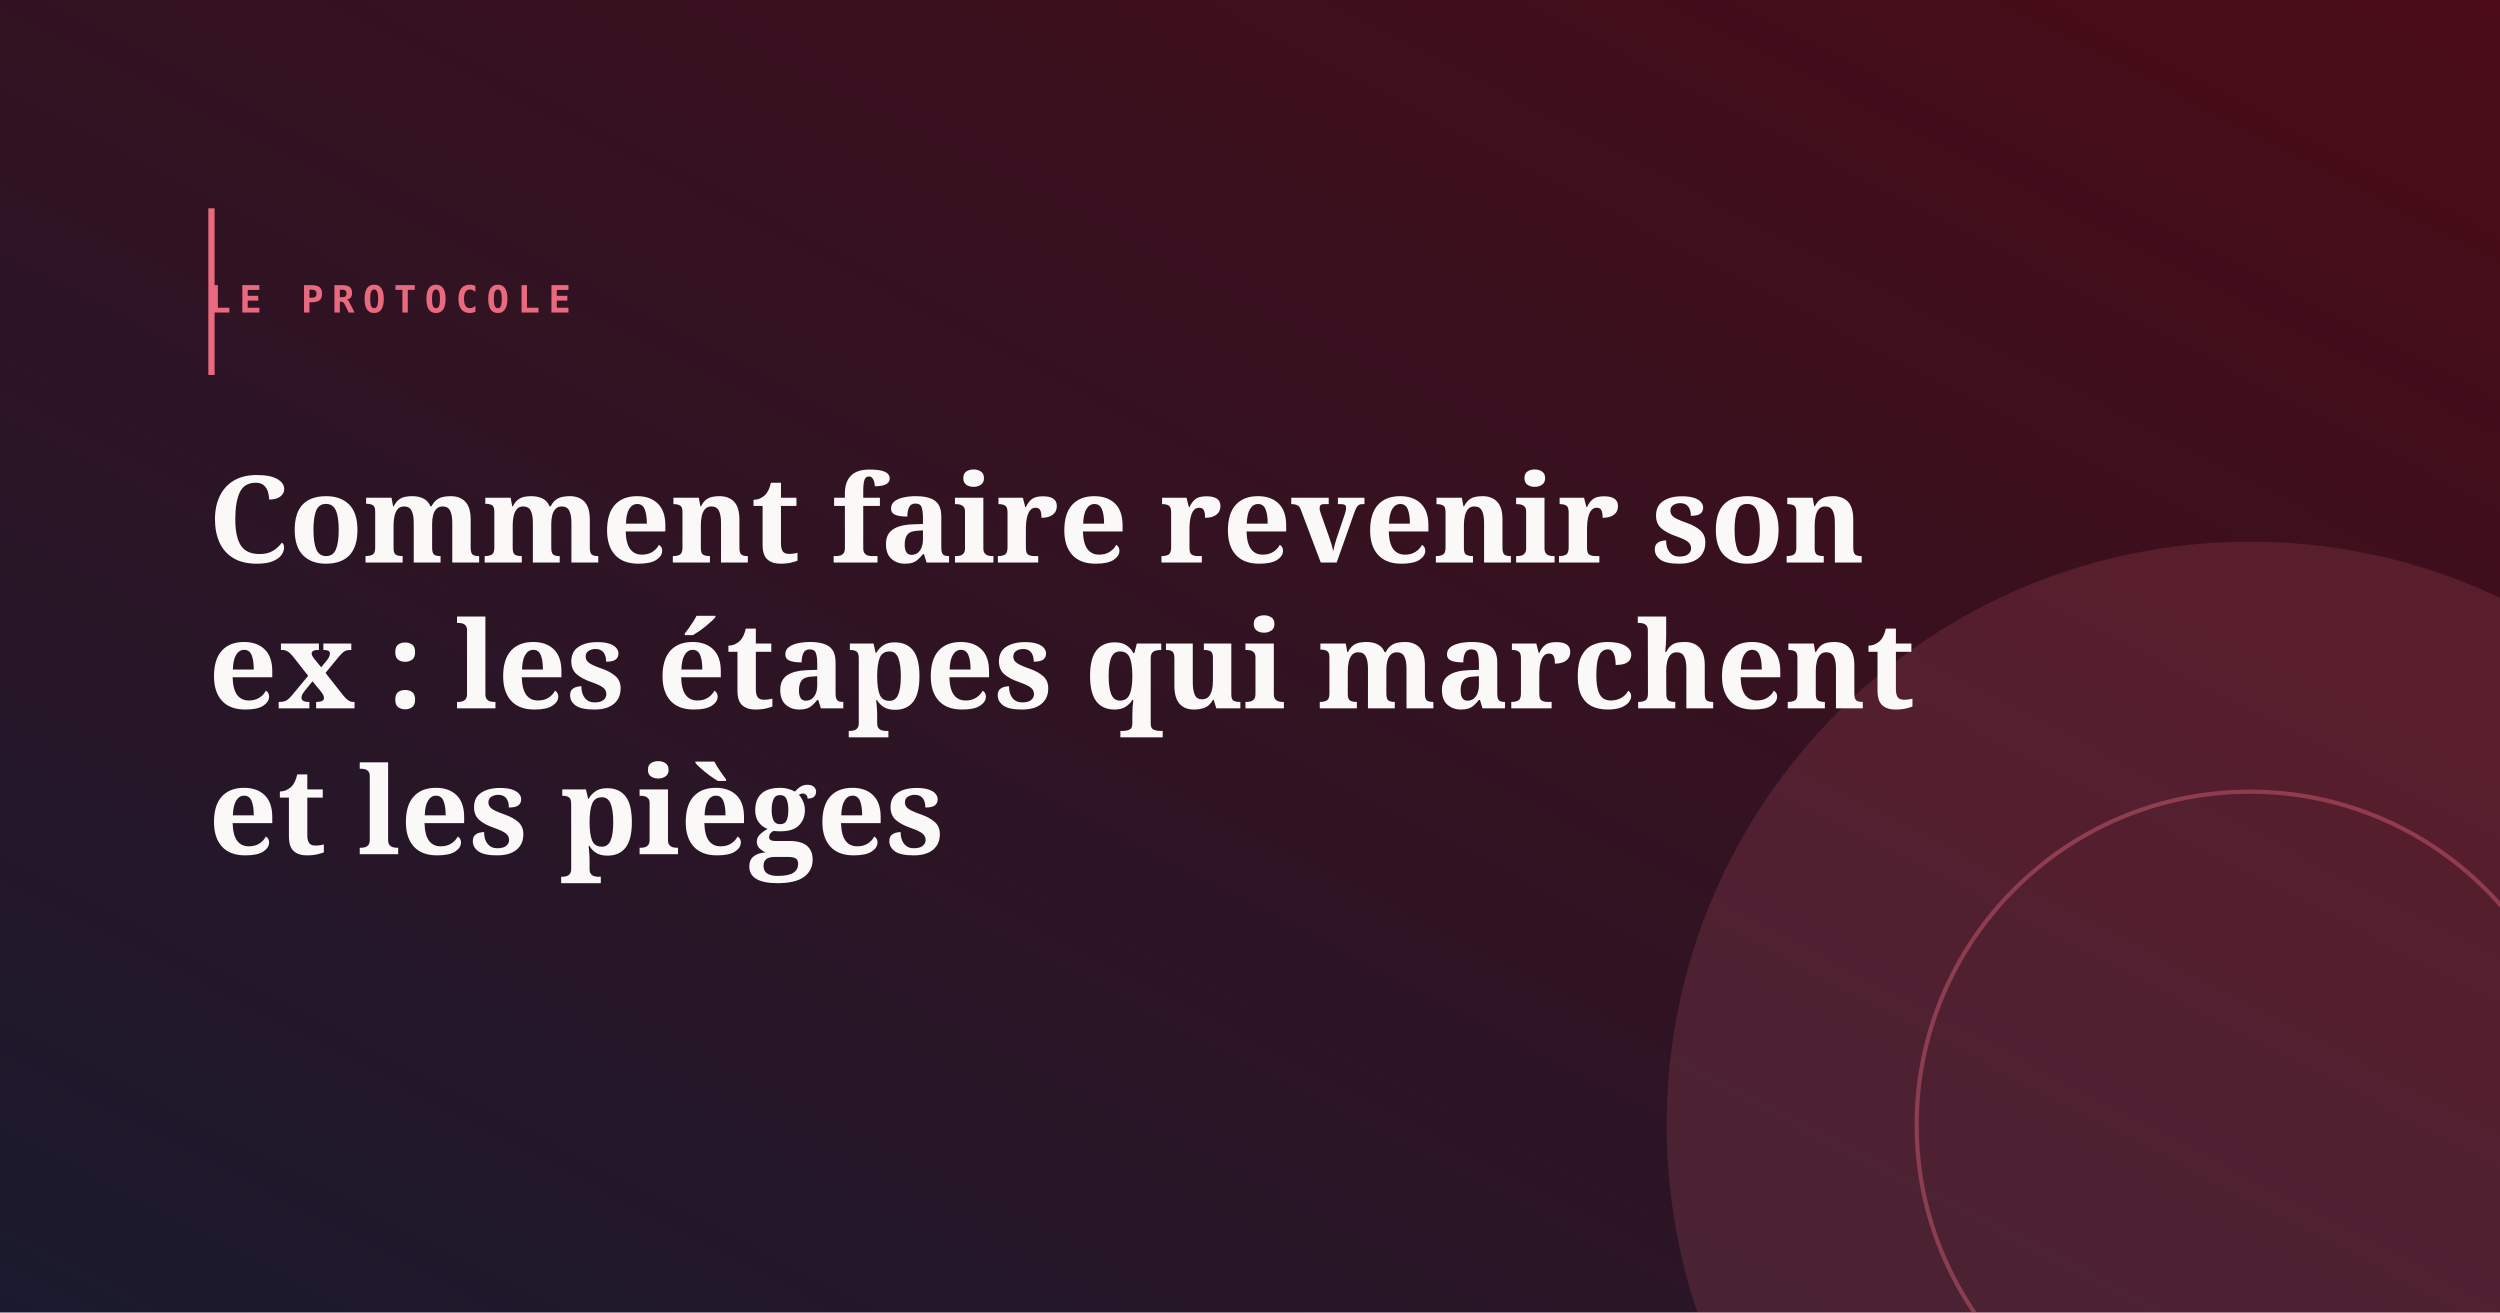
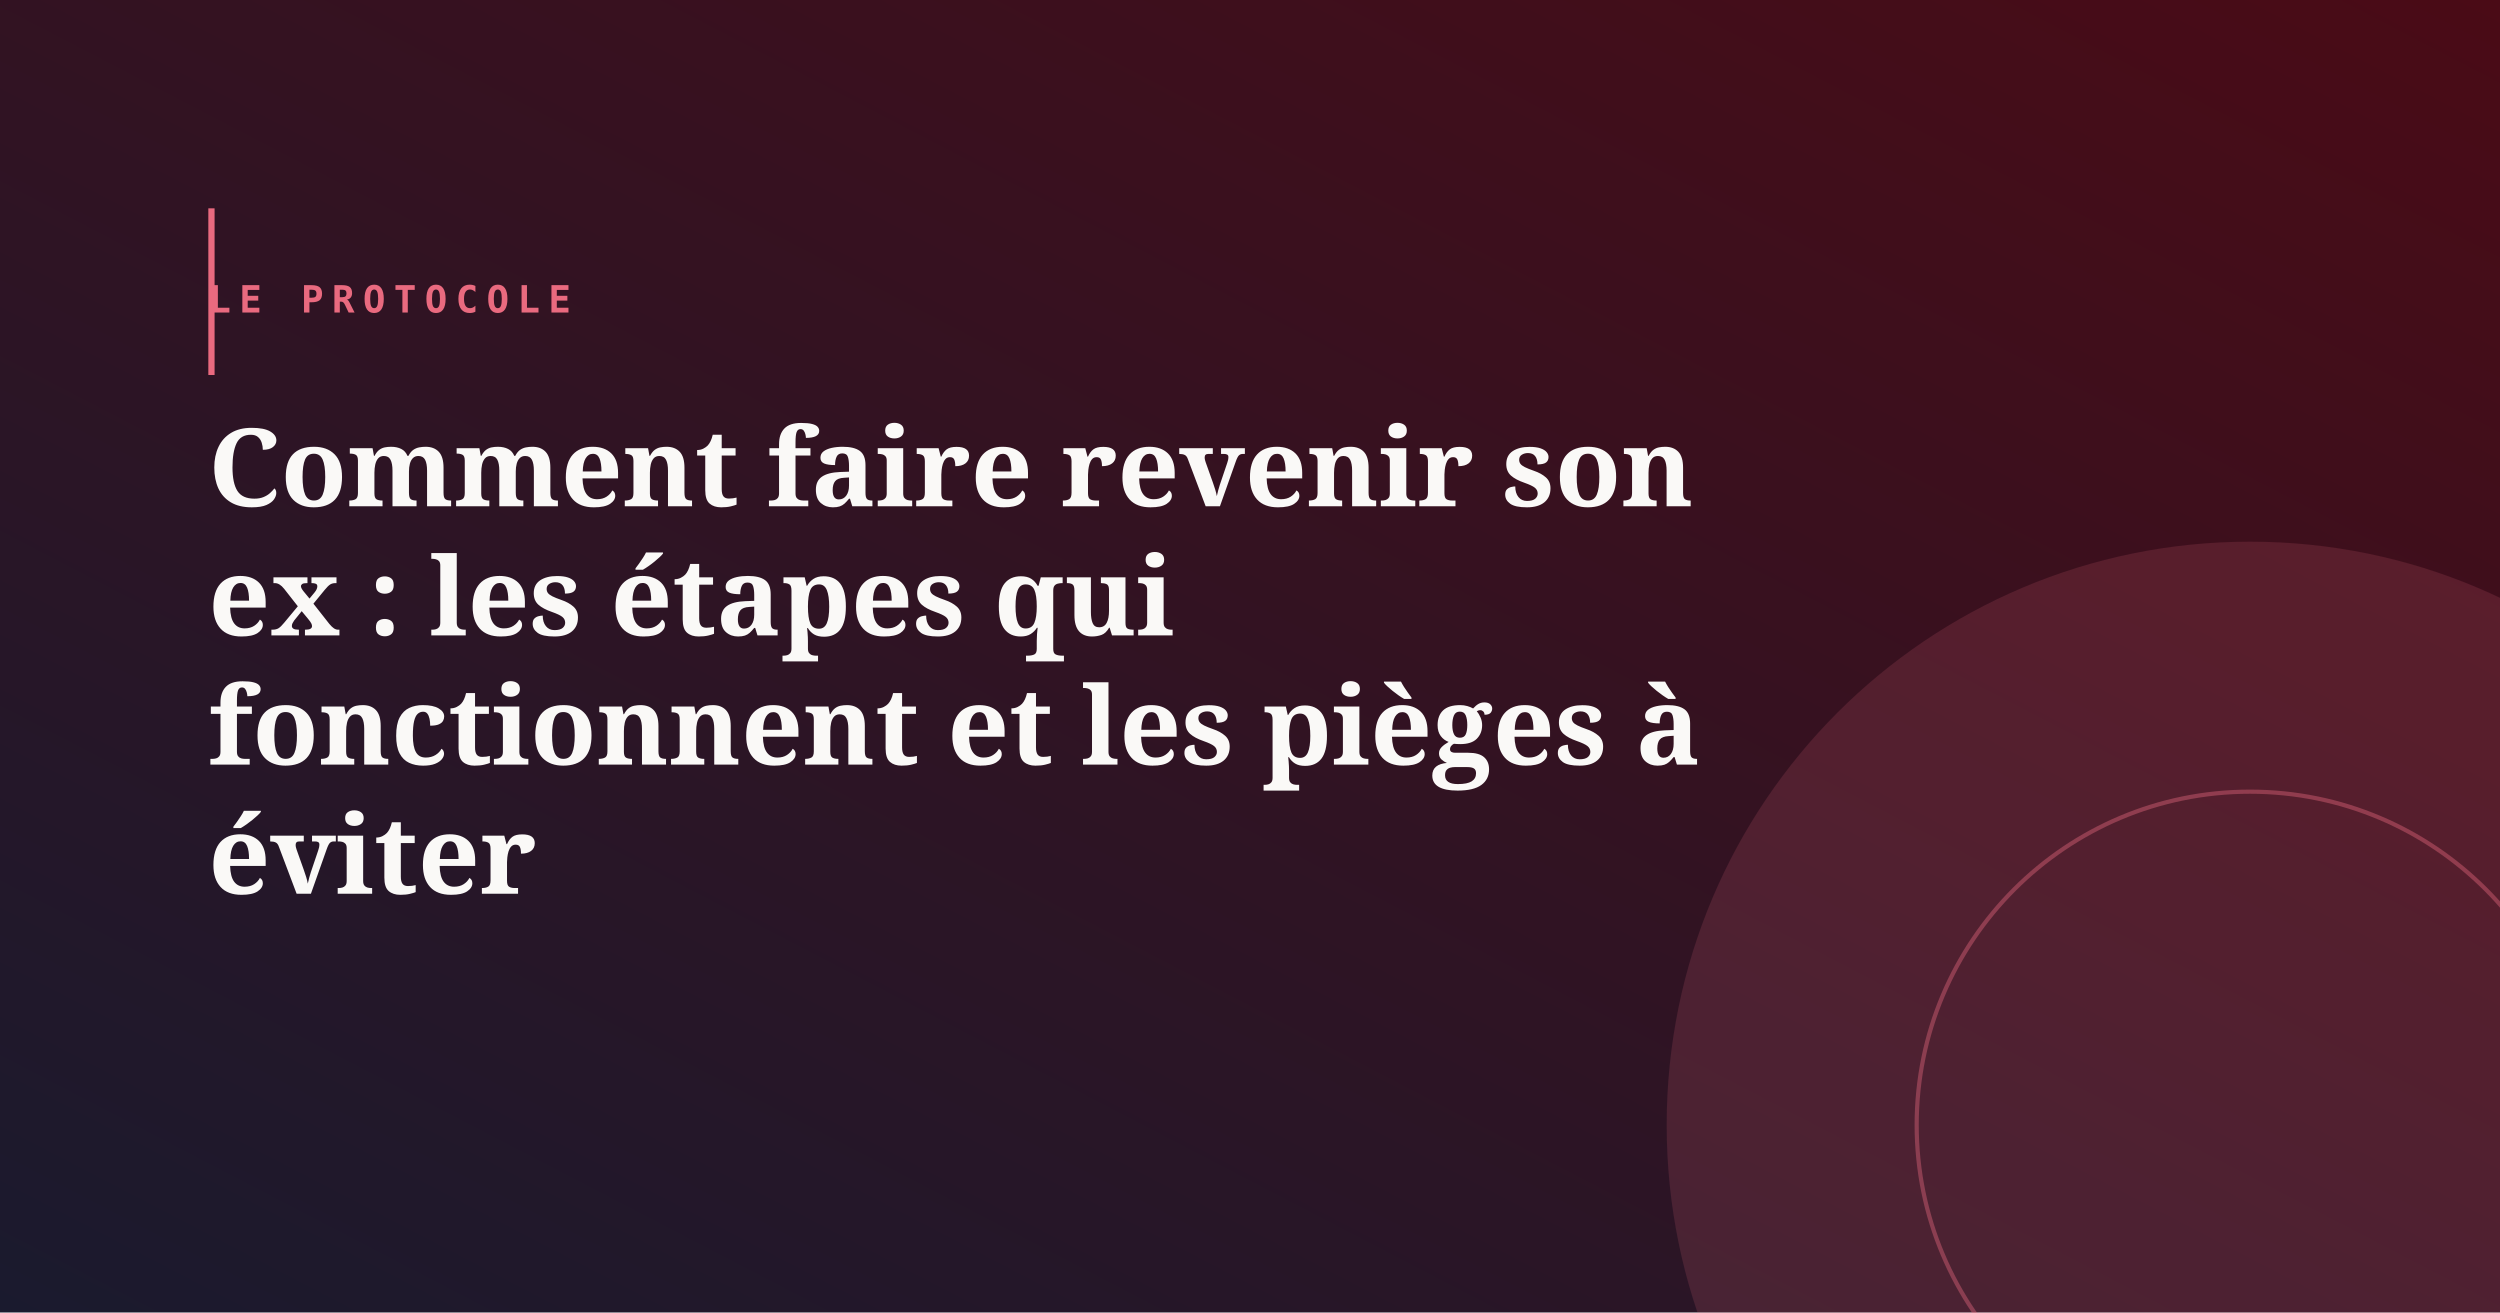
<svg xmlns="http://www.w3.org/2000/svg" viewBox="0 0 1200 630" width="1200" height="630">
  <defs>
    <linearGradient id="bg" x1="0%" y1="100%" x2="100%" y2="0%">
      <stop offset="0%" stop-color="#1A1A2E" />
      <stop offset="100%" stop-color="#4a0b16" />
    </linearGradient>
  </defs>
  <rect width="1200" height="630" fill="url(#bg)" />
  <circle cx="1080" cy="540" r="280" fill="#e96a7f" opacity="0.16" />
  <circle cx="1080" cy="540" r="160" fill="none" stroke="#e96a7f" stroke-width="2" opacity="0.4" />
  <rect x="100" y="100" width="3" height="80" fill="#e96a7f" />
  <text x="100" y="150" font-family="ui-monospace, monospace" font-size="18" font-weight="600" letter-spacing="4" fill="#e96a7f">LE PROTOCOLE</text>
-   <text x="100" y="270" font-family="Georgia, serif" font-weight="bold" font-size="58" fill="#FAF9F7">Comment faire revenir son</text>
-   <text x="100" y="340" font-family="Georgia, serif" font-weight="bold" font-size="58" fill="#FAF9F7">ex : les étapes qui marchent</text>
-   <text x="100" y="410" font-family="Georgia, serif" font-weight="bold" font-size="58" fill="#FAF9F7">et les pièges</text>
+   <text x="100" y="243" font-family="Georgia, serif" font-weight="bold" font-size="52" fill="#FAF9F7">Comment faire revenir son</text>
+   <text x="100" y="305" font-family="Georgia, serif" font-weight="bold" font-size="52" fill="#FAF9F7">ex : les étapes qui</text>
+   <text x="100" y="367" font-family="Georgia, serif" font-weight="bold" font-size="52" fill="#FAF9F7">fonctionnent et les pièges à</text>
+   <text x="100" y="429" font-family="Georgia, serif" font-weight="bold" font-size="52" fill="#FAF9F7">éviter</text>
</svg>
